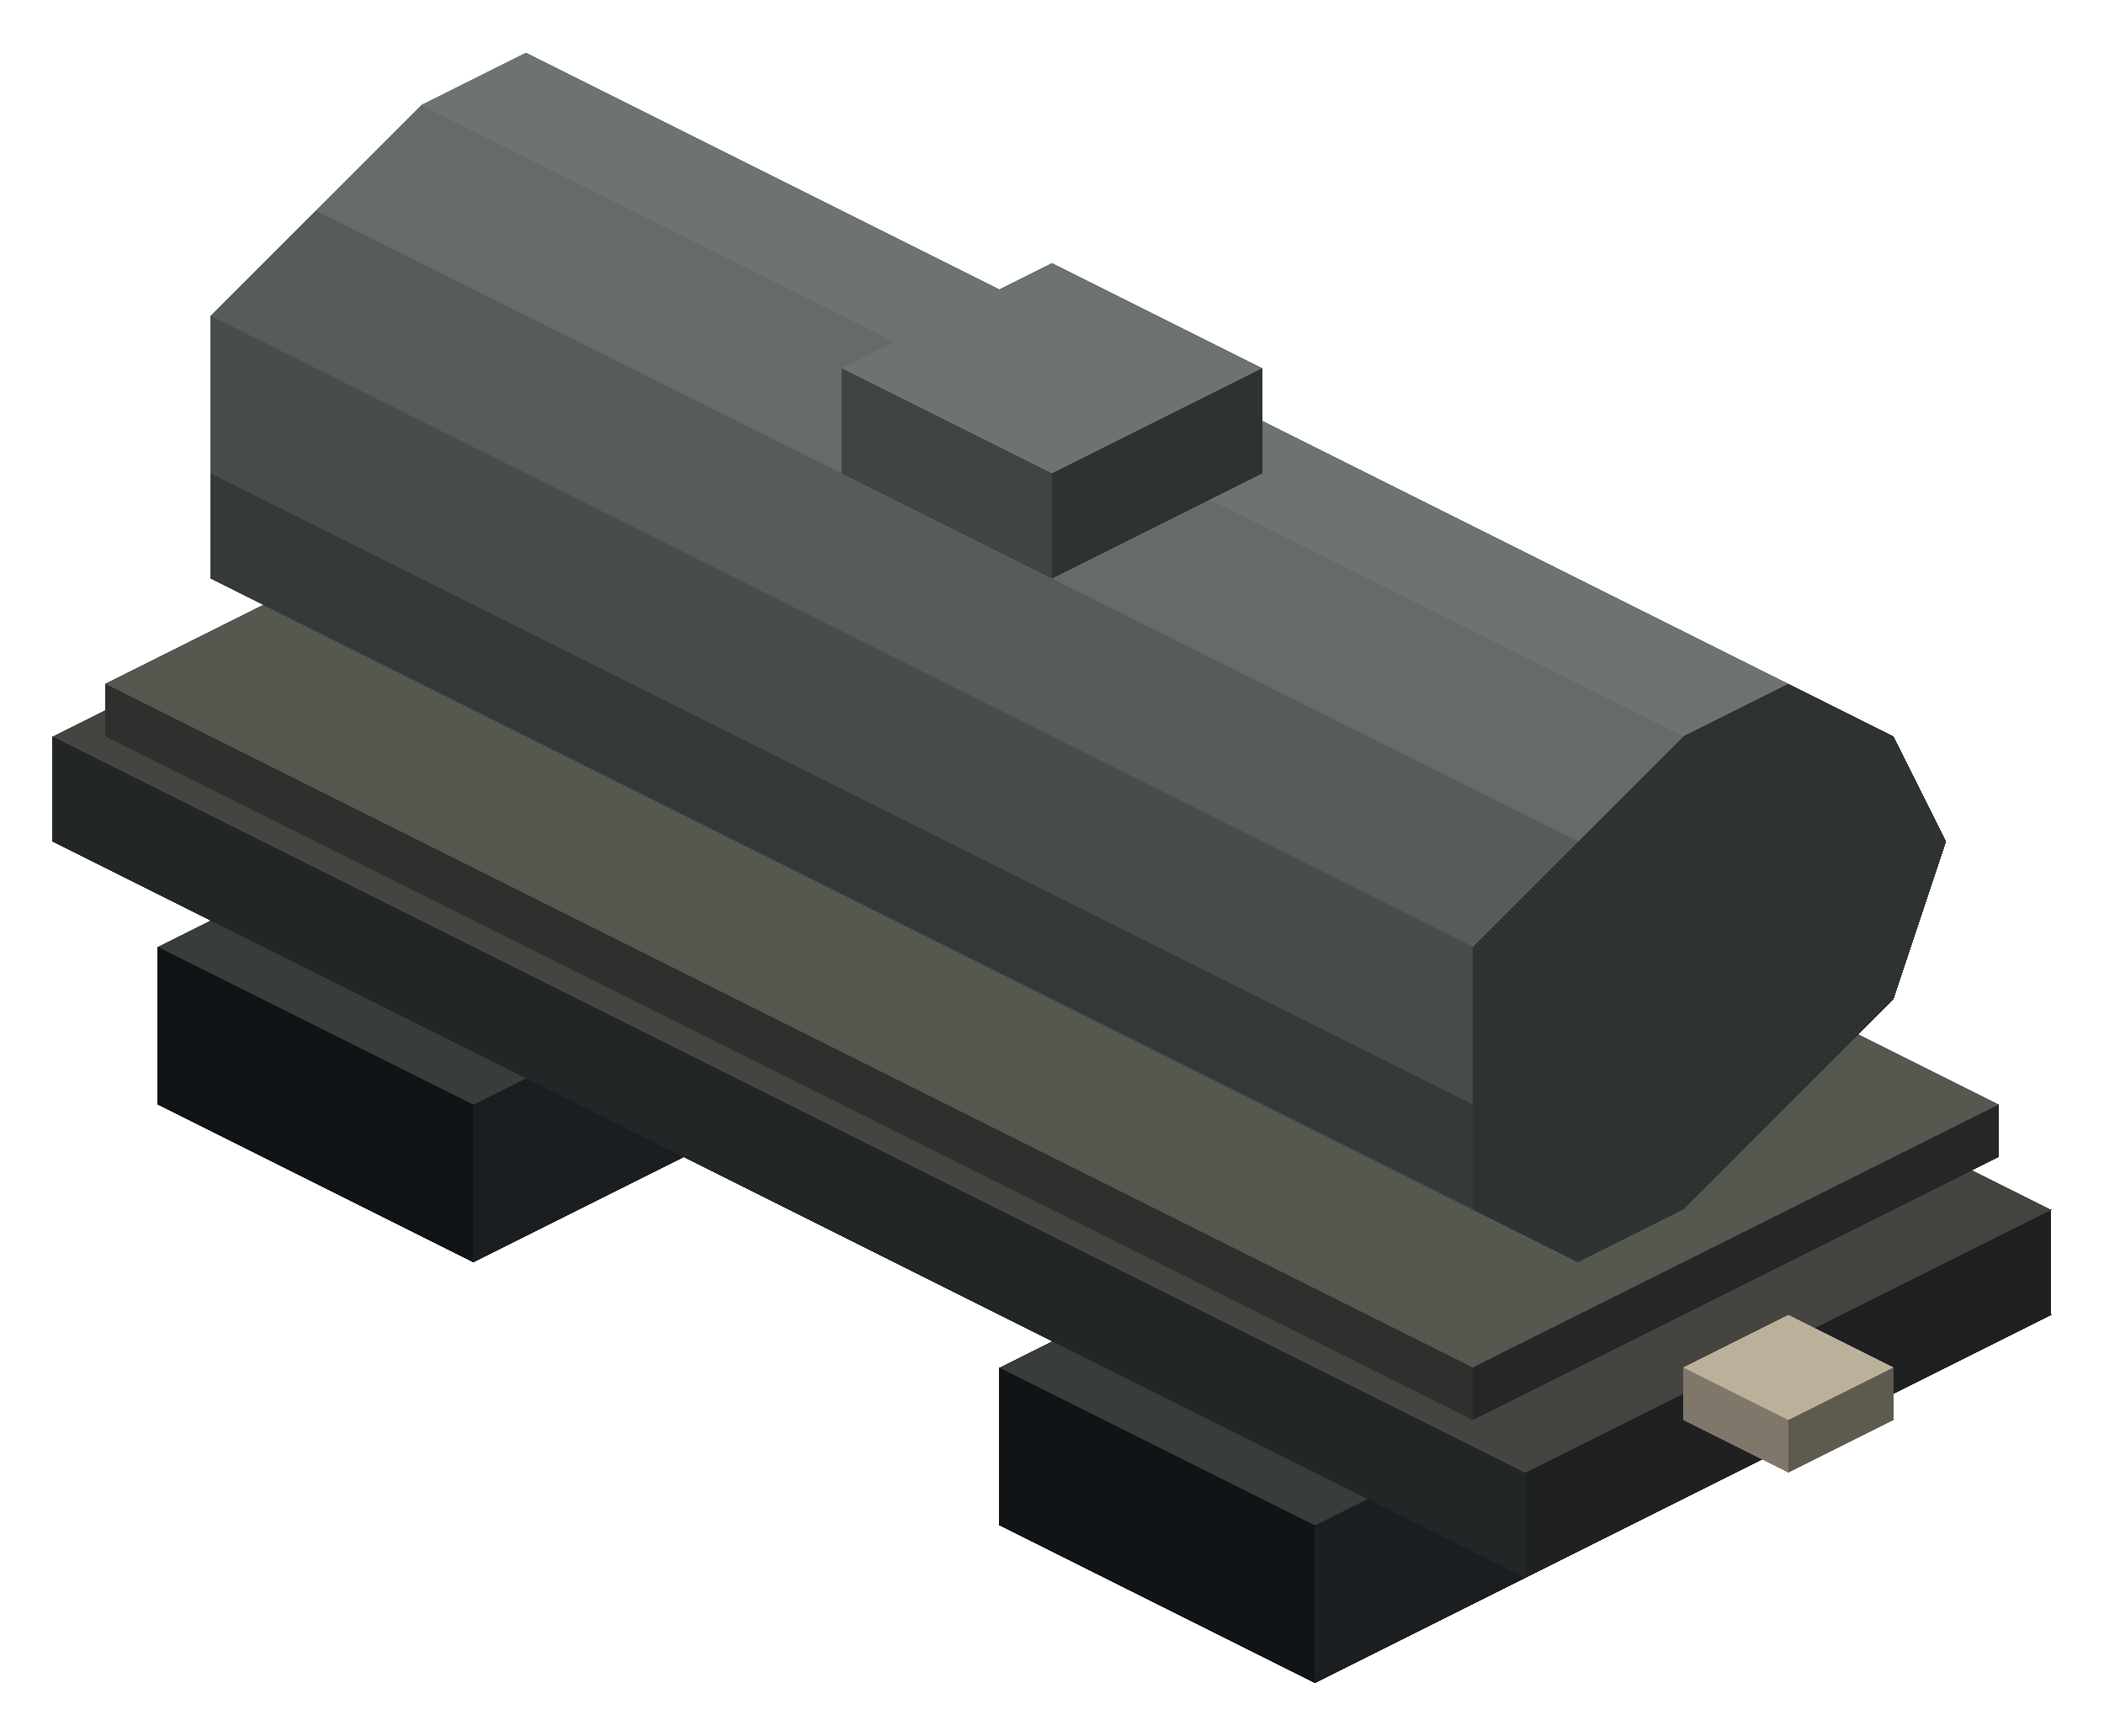
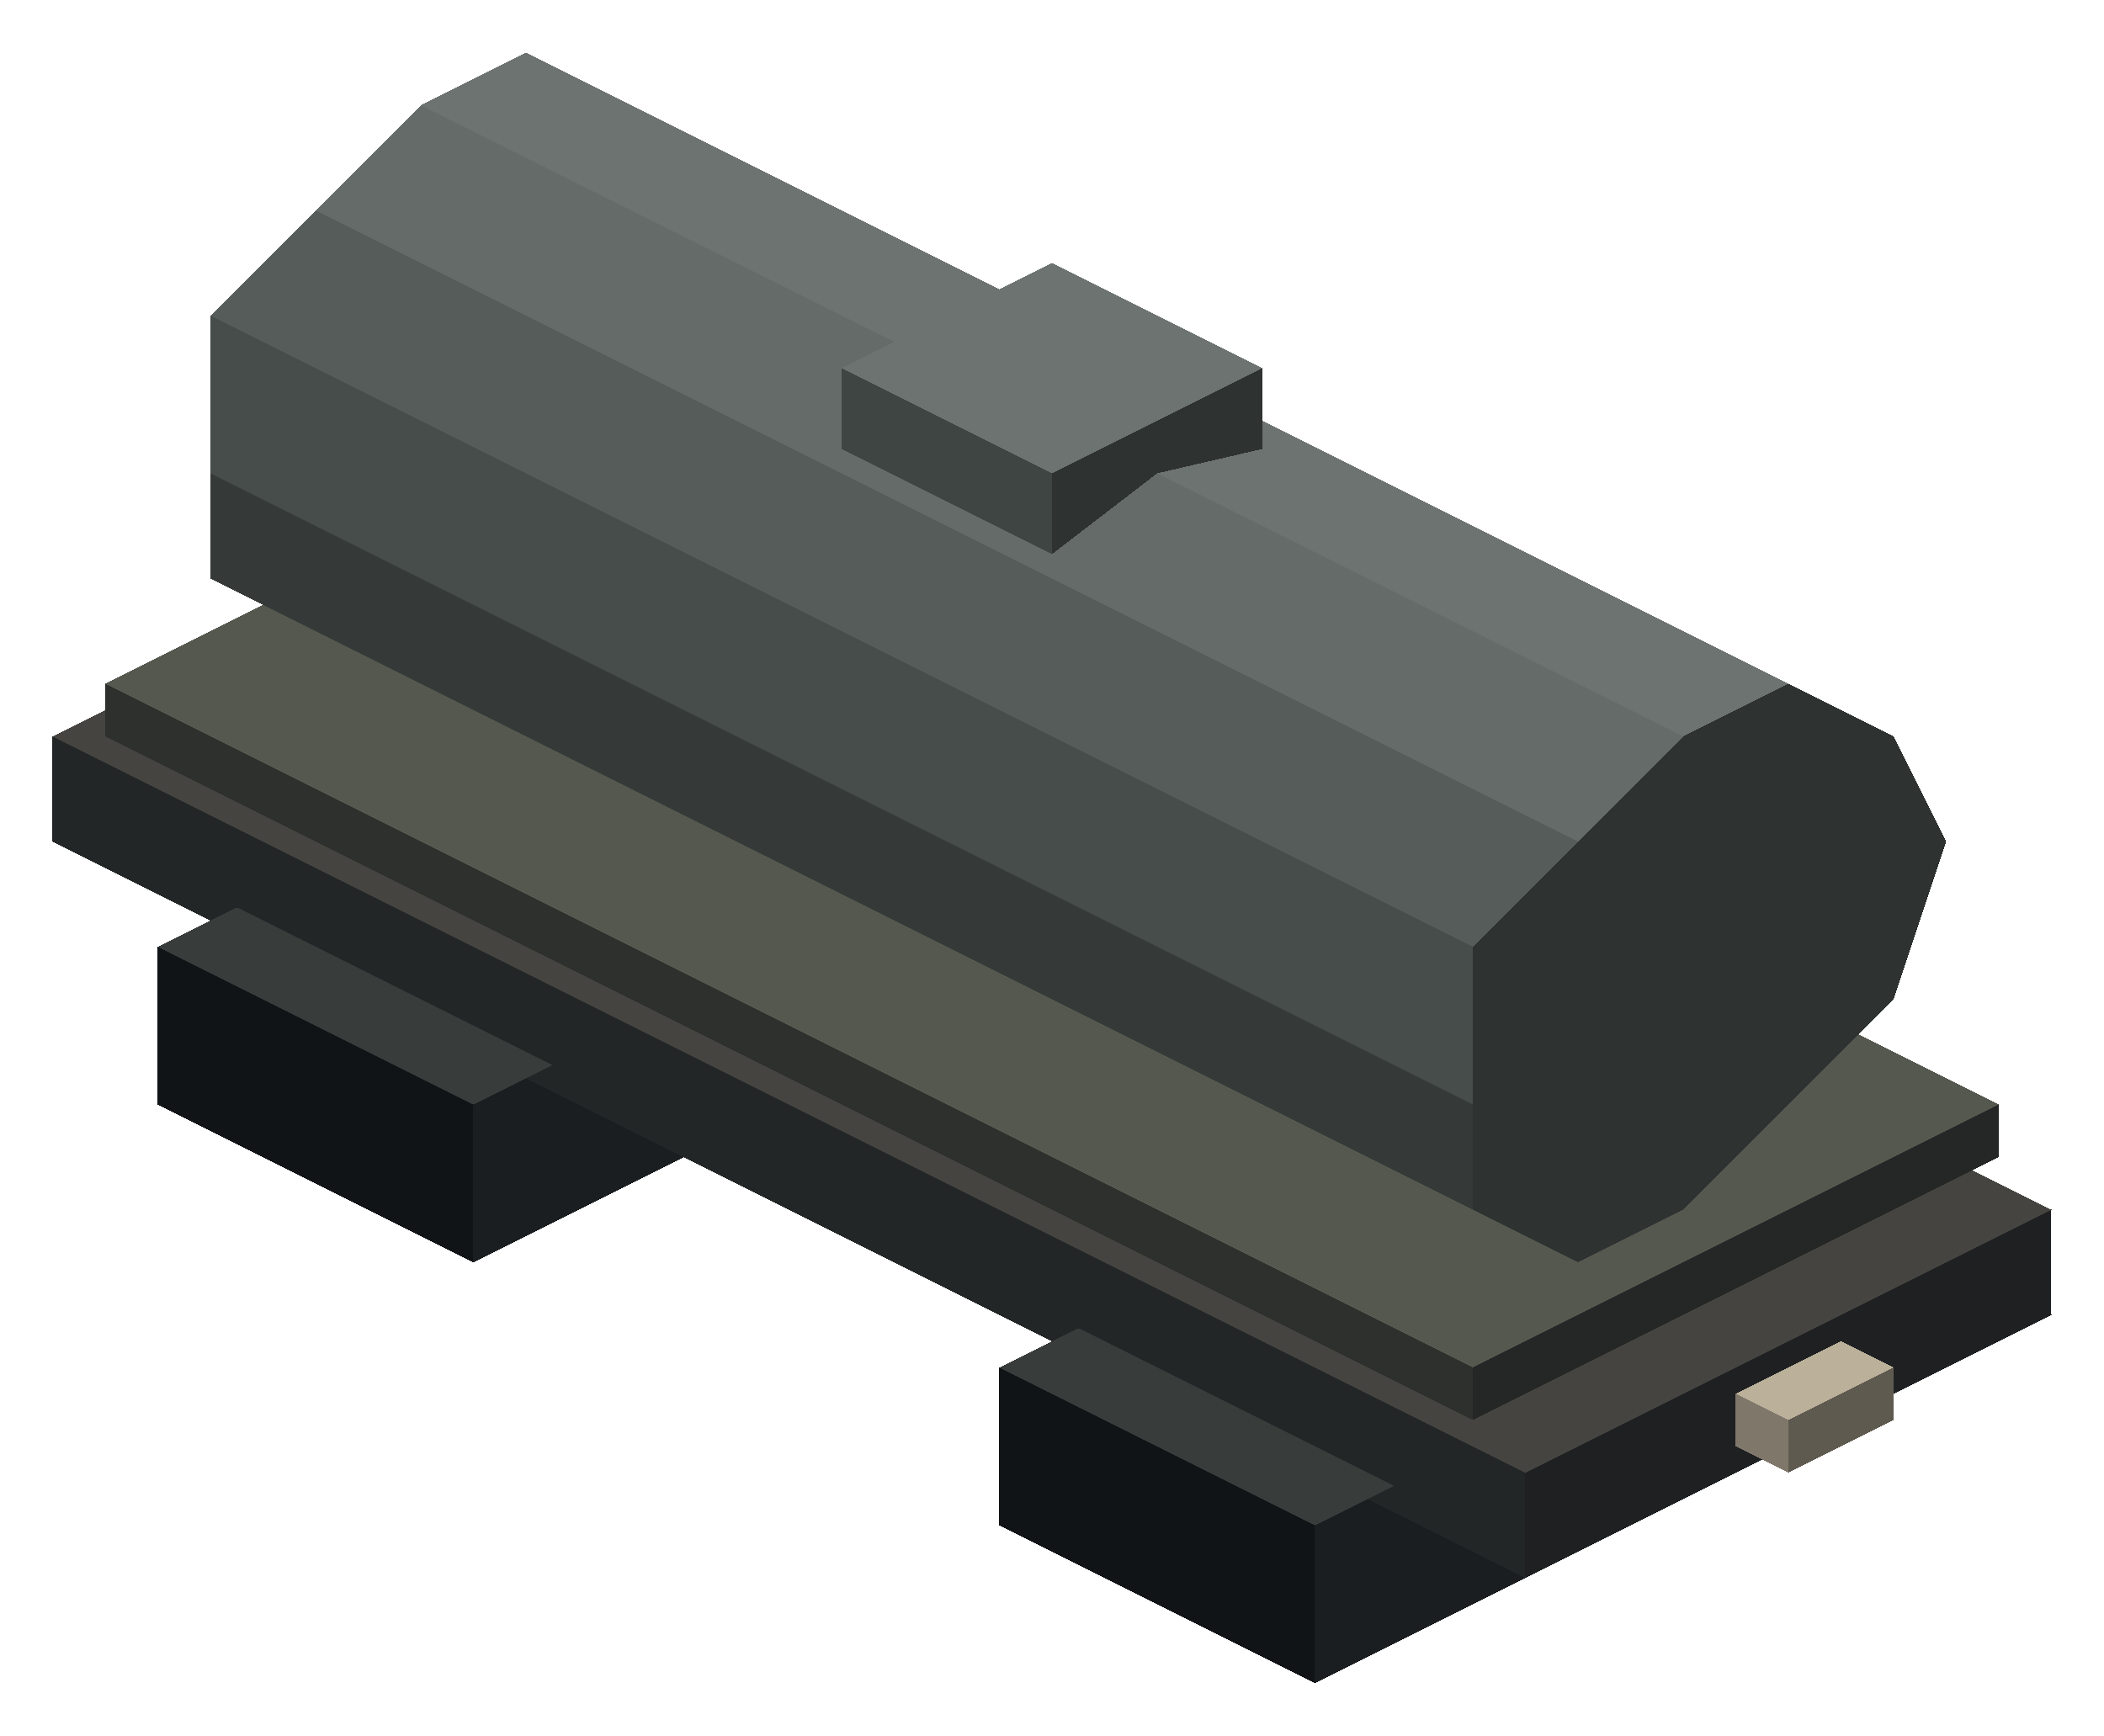
<svg xmlns="http://www.w3.org/2000/svg" width="40" height="33" viewBox="0 0 40 33" shape-rendering="crispEdges" data-template="railyard-car-tanker" data-anchor-x="6" data-anchor-y="16" data-length-m="14">
+   <g id="silhouette-underlays">
+     <path d="M4,12 6,11 8,12 8,13 6,14 4,13Z" fill="#5f5a50" />
+     <path d="M3,18 15,12 21,15 21,18 9,24 3,21Z" fill="#1a1e20" />
+     <path d="M19,26 31,20 37,23 37,26 25,32 19,29Z" fill="#1a1e20" />
+     <path d="M1,14 11,9 39,23 39,25 29,30 1,16Z" fill="#1e2022" />
+     <path d="M2,13 12,8 38,21 38,22 28,27 2,14Z" fill="#242725" />
+     <path d="M4,6 8,2 10,1 36,14 37,16 36,19 32,23 30,24 4,11Z" fill="#202424" />
+     <path d="M16,7 20,5 24,7 24,9 20,11 16,9Z" fill="#2e3332" />
+     <path d="M32,26 34,25 36,26 36,27 34,28 32,27Z" fill="#5f5a50" />
+   </g>
  <g id="coupler">
-     <polygon points="4,12 6,11 8,12 8,13 6,14 4,13" fill="#5f5a50" />
-     <polygon points="4,13 6,14 6,13 4,12" fill="#7f786a" />
-     <polygon points="8,13 6,14 6,13 8,12" fill="#5f5a50" />
-     <polygon points="6,11 8,12 6,13 4,12" fill="#bbb09a" />
-   </g>
+ </g>
  <g id="trucks">
-     <polygon points="3,18 15,12 21,15 21,18 9,24 3,21" fill="#1a1e20" />
-     <polygon points="3,21 9,24 9,21 3,18" fill="#111416" />
-     <polygon points="21,18 9,24 9,21 21,15" fill="#1a1e20" />
-     <polygon points="15,12 21,15 9,21 3,18" fill="#383c3b" />
-     <polygon points="19,26 31,20 37,23 37,26 25,32 19,29" fill="#1a1e20" />
-     <polygon points="19,29 25,32 25,29 19,26" fill="#111416" />
-     <polygon points="37,26 25,32 25,29 37,23" fill="#1a1e20" />
-     <polygon points="31,20 37,23 25,29 19,26" fill="#383c3b" />
+     <path d="M3,18 9,21 9,24 3,21ZM19,26 25,29 25,32 19,29Z" fill="#111416" />
+     <path d="M13,22 9,24 9,21 10,20.5ZM29,30 29,30 25,32 25,29 26,28.5Z" fill="#1a1e20" />
+     <path d="M4.5,17.25 10.5,20.25 9,21 3,18ZM20.5,25.25 26.5,28.25 25,29 19,26Z" fill="#383c3b" />
  </g>
  <g id="underframe">
-     <polygon points="1,14 11,9 39,23 39,25 29,30 1,16" fill="#1e2022" />
-     <polygon points="1,16 29,30 29,28 1,14" fill="#232626" />
-     <polygon points="39,25 29,30 29,28 39,23" fill="#1e2022" />
-     <polygon points="11,9 39,23 29,28 1,14" fill="#454440" />
+     <path d="M1,15.5 1,14 29,28 29,29.5ZM26.5,28.25 29,29.5 29,30 26,28.5ZM10.5,20.25 17.615,23.808 20.5,25.25 20,25.5 10,20.5ZM1,15.5 4.5,17.25 4,17.5 1,16Z" fill="#232626" />
+     <path d="M34,26 33,26.5 32.5,26.25 34,25.5ZM39,24.5 36,26 34.5,25.25 39,23ZM35,25.5 34,26 34,25.5 34.5,25.25ZM36,26 39,24.5 39,25 36,26.5ZM33.5,27.75 29,30 29,28 31.5,26.75ZM33,26.5 33,27.5 31.5,26.75 32.5,26.25Z" fill="#1e2022" />
+     <path d="M2,13.5 2,14.5 1,14ZM29,26.5 37.5,22.25 39,23 30.5,27.25ZM28,27 29,26.5 30.5,27.25 29,28 28,27.5ZM2,14 28,27 28,27.5 2,14.5Z" fill="#454440" />
  </g>
  <g id="walkway">
-     <polygon points="2,13 12,8 38,21 38,22 28,27 2,14" fill="#242725" />
-     <polygon points="2,14 28,27 28,26 2,13" fill="#2d302c" />
-     <polygon points="38,22 28,27 28,26 38,21" fill="#242725" />
-     <polygon points="12,8 38,21 28,26 2,13" fill="#55584f" />
+     <path d="M2,13 28,26 28,27 2,14Z" fill="#2d302c" />
+     <path d="M38,22 28,27 28,26 38,21Z" fill="#242725" />
+     <path d="M35.143,21.571 35.714,19.857 38,21 36,22ZM35.143,21.571 34,21 35.333,19.667 35.714,19.857ZM35.143,21.571 36,22 34.8,22.6ZM34,21 35.143,21.571 34.8,22.6 30,25ZM28,25 32,23 30,25 28,26 28,26ZM30,24 28,25 28,23ZM5,11.5 28,23 28,26 28,26 2,13Z" fill="#55584f" />
  </g>
  <g id="tank">
-     <polygon points="4,6 8,2 10,1 36,14 37,16 36,19 32,23 30,24 4,11" fill="#202424" />
-     <polygon points="4,9 28,21 28,18 4,6" fill="#474d4b" />
-     <polygon points="4,6 28,18 30,16 6,4" fill="#565c5a" />
-     <polygon points="6,4 30,16 32,14 8,2" fill="#656b69" />
-     <polygon points="8,2 32,14 34,13 10,1" fill="#6d7371" />
-     <polygon points="4,11 28,23 28,21 4,9" fill="#353a39" />
-     <polygon points="28,21 28,18 30,16 32,14 34,13 36,14 37,16 36,19 34,21 32,23 30,24 28,23" fill="#2e3332" />
+     <path d="M4,6 28,18 28,21 4,9Z" fill="#474d4b" />
+     <path d="M6,4 30,16 28,18 4,6Z" fill="#565c5a" />
+     <path d="M8,2 16,6 16,9 6,4ZM21.211,9.606 22,9 32,14 31.333,14.667ZM16,7 16,6 17,6.5ZM20,10.536 21.211,9.606 31.333,14.667 30,16 20,11ZM16,8.536 20,10.536 20,11 16,9Z" fill="#656b69" />
+     <path d="M24.732,8.366 34,13 32,14 22,9ZM10,1 19,5.5 17,6.5 8,2ZM24,8 24.732,8.366 24,8.536Z" fill="#6d7371" />
+     <path d="M4,9 28,21 28,23 4,11Z" fill="#353a39" />
+     <path d="M28,21 28,18 30,16 32,14 34,13 36,14 37,16 36,19 34,21 32,23 30,24 28,23Z" fill="#2e3332" />
  </g>
  <g id="dome">
-     <polygon points="16,7 20,5 24,7 24,9 20,11 16,9" fill="#2e3332" />
-     <polygon points="16,9 20,11 20,9 16,7" fill="#3f4543" />
-     <polygon points="24,9 20,11 20,9 24,7" fill="#2e3332" />
-     <polygon points="20,5 24,7 20,9 16,7" fill="#6d7371" />
+     <path d="M16,8.536 16,7 20,9 20,10.536Z" fill="#3f4543" />
+     <path d="M24,8 23,7.5 24,7ZM24,8 24,8.536 22,9 21,8.5 23,7.5ZM22,9 20,10.536 20,9 21,8.5Z" fill="#2e3332" />
+     <path d="M20,5 24,7 20,9 16,7Z" fill="#6d7371" />
  </g>
  <g id="coupler">
-     <polygon points="32,26 34,25 36,26 36,27 34,28 32,27" fill="#5f5a50" />
-     <polygon points="32,27 34,28 34,27 32,26" fill="#7f786a" />
-     <polygon points="36,27 34,28 34,27 36,26" fill="#5f5a50" />
-     <polygon points="34,25 36,26 34,27 32,26" fill="#bbb09a" />
+     <path d="M34,27.5 34,28 33.5,27.75ZM33,26.5 34,27 34,27.5 33.5,27.75 33,27.5Z" fill="#7f786a" />
+     <path d="M36,27 34,28 34,27 36,26Z" fill="#5f5a50" />
+     <path d="M35,25.5 36,26 34,27 33,26.5Z" fill="#bbb09a" />
  </g>
</svg>
